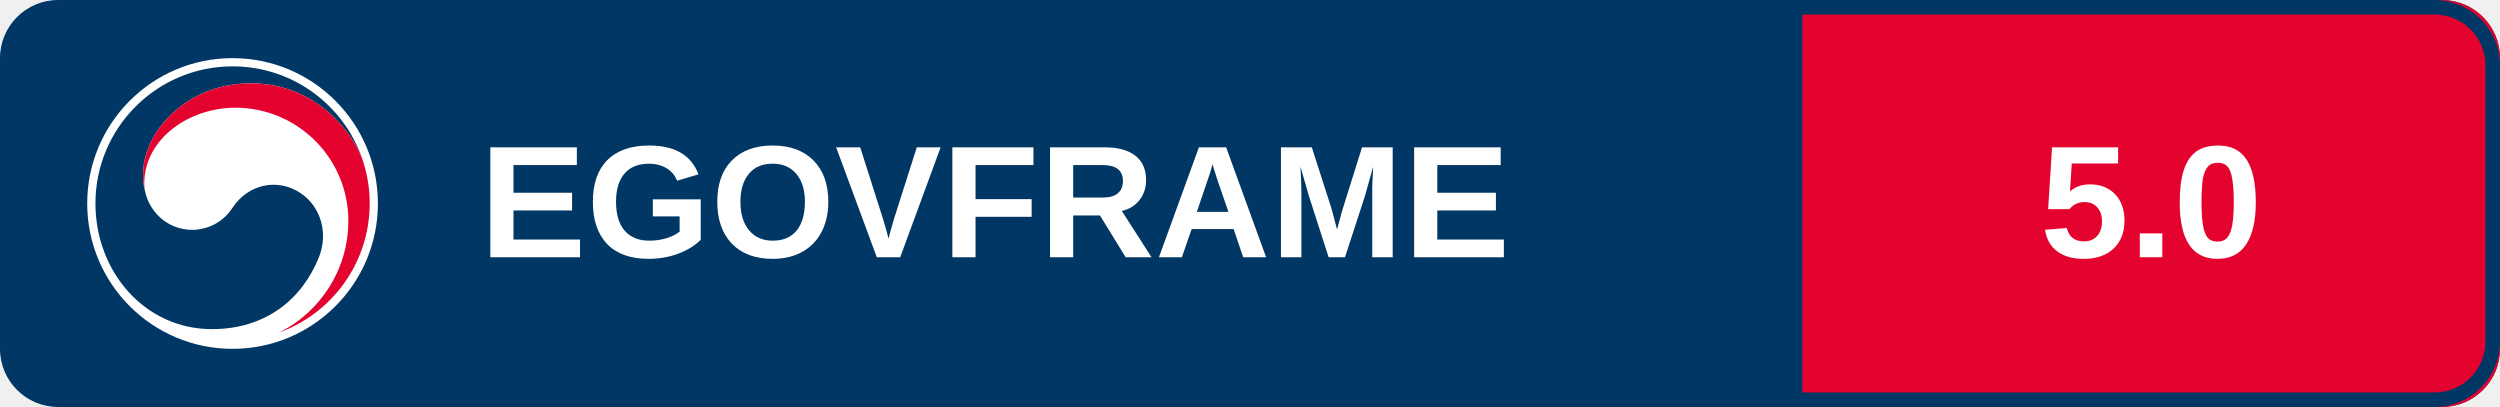
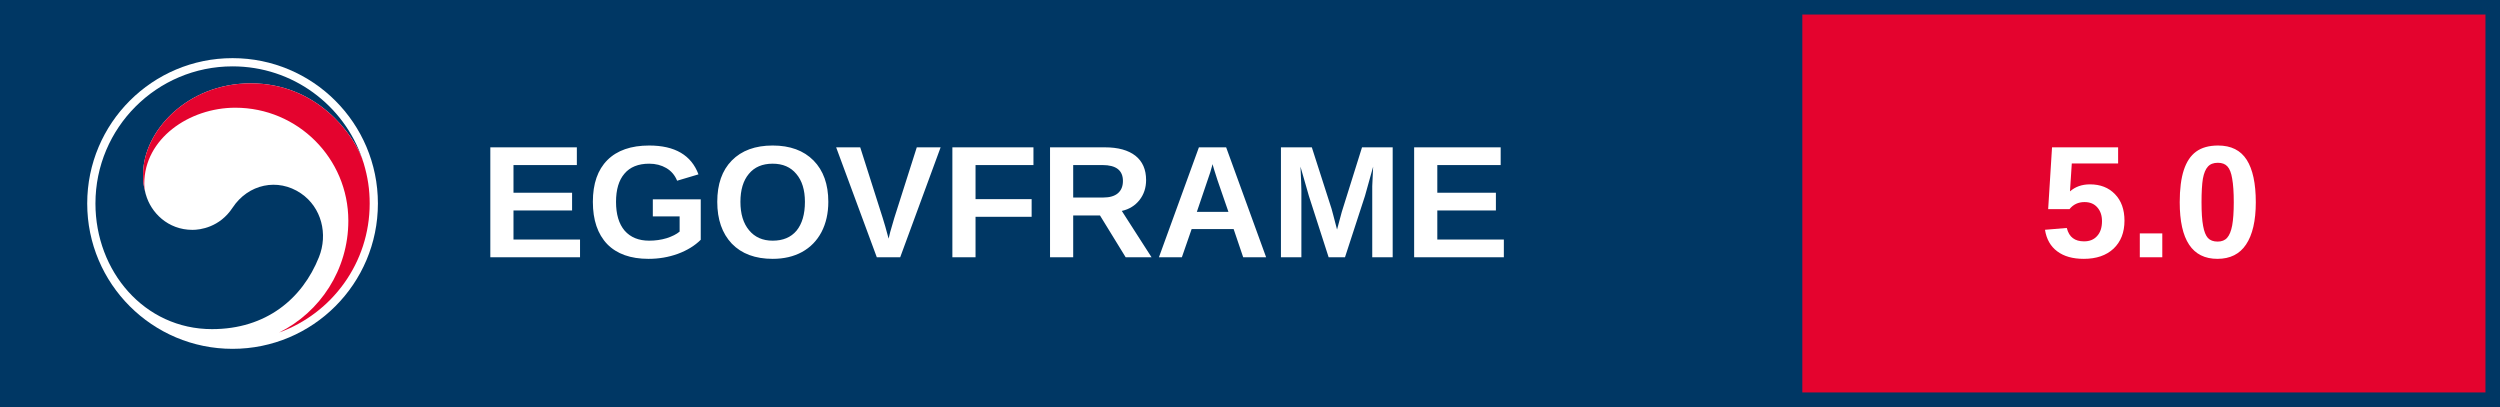
<svg xmlns="http://www.w3.org/2000/svg" width="172" height="28" viewBox="0 0 172 28" role="img" aria-label="eGovFrame 5.0">
  <defs>
    <clipPath id="badge-shape">
-       <rect width="172" height="28" rx="4" />
+       <rect width="172" height="28" rx="0" />
    </clipPath>
  </defs>
  <g clip-path="url(#badge-shape)">
-     <rect width="172" height="28" rx="4" fill="#003764" />
+     <rect width="172" height="28" rx="0" fill="#003764" />
    <path d="M124 0h48v28h-48z" fill="#e4032e" />
  </g>
-   <rect x="0.5" y="0.5" width="171" height="27" rx="4" fill="none" stroke="#003764" />
+   <rect x="0.5" y="0.5" width="171" height="27" rx="0" fill="none" stroke="#003764" />
  <g transform="translate(6 4) scale(0.1154188)">
    <path fill="#fff" d="M173.282 86.65c0 47.844-38.794 86.632-86.646 86.632C38.799 173.282 0 134.494 0 86.65 0 38.788 38.799 0 86.636 0c47.852 0 86.646 38.788 86.646 86.65" />
    <path fill="#003764" d="M127.389 80.598c-13.791-9.365-31.439-5.542-40.717 8.533-7.72 11.767-19.405 13.235-23.906 13.235-14.751 0-24.824-10.367-27.818-21.095h-.01c-.039-.108-.059-.2-.09-.307-.025-.12-.056-.233-.089-.366-1.177-4.467-1.467-6.609-1.467-11.368 0-25.65 26.321-54.213 64.215-54.213 38.829 0 61.05 29.545 66.78 45.979-.107-.295-.209-.581-.291-.877-11.015-32.125-41.474-55.216-77.357-55.216-45.13 0-81.729 36.59-81.729 81.739 0 40.351 29.108 74.891 69.479 74.891 32.197 0 53.842-18.052 63.757-42.93 5.45-13.614 1.595-29.605-10.757-38.005" />
    <path fill="#e4032e" d="M164.788 62.589c-4.777-16.026-27.153-47.571-67.282-47.571-37.894 0-64.214 28.563-64.214 54.212 0 4.759.29 6.901 1.466 11.368-.489-1.951-.74-3.908-.74-5.823 0-26.721 26.741-45.227 54.248-45.227 37.218 0 67.388 30.174 67.388 67.39 0 29.173-16.785 54.437-41.179 66.565v.023c31.455-11.391 53.908-41.512 53.908-76.884 0-8.378-1.127-15.759-3.595-24.053" />
  </g>
  <text x="33" y="17.7" fill="#ffffff" font-family="Arial, Helvetica, sans-serif" font-size="11" font-weight="600">EGOVFRAME</text>
  <text x="148" y="17.7" fill="#ffffff" text-anchor="middle" font-family="Arial, Helvetica, sans-serif" font-size="11" font-weight="700">5.0</text>
</svg>
